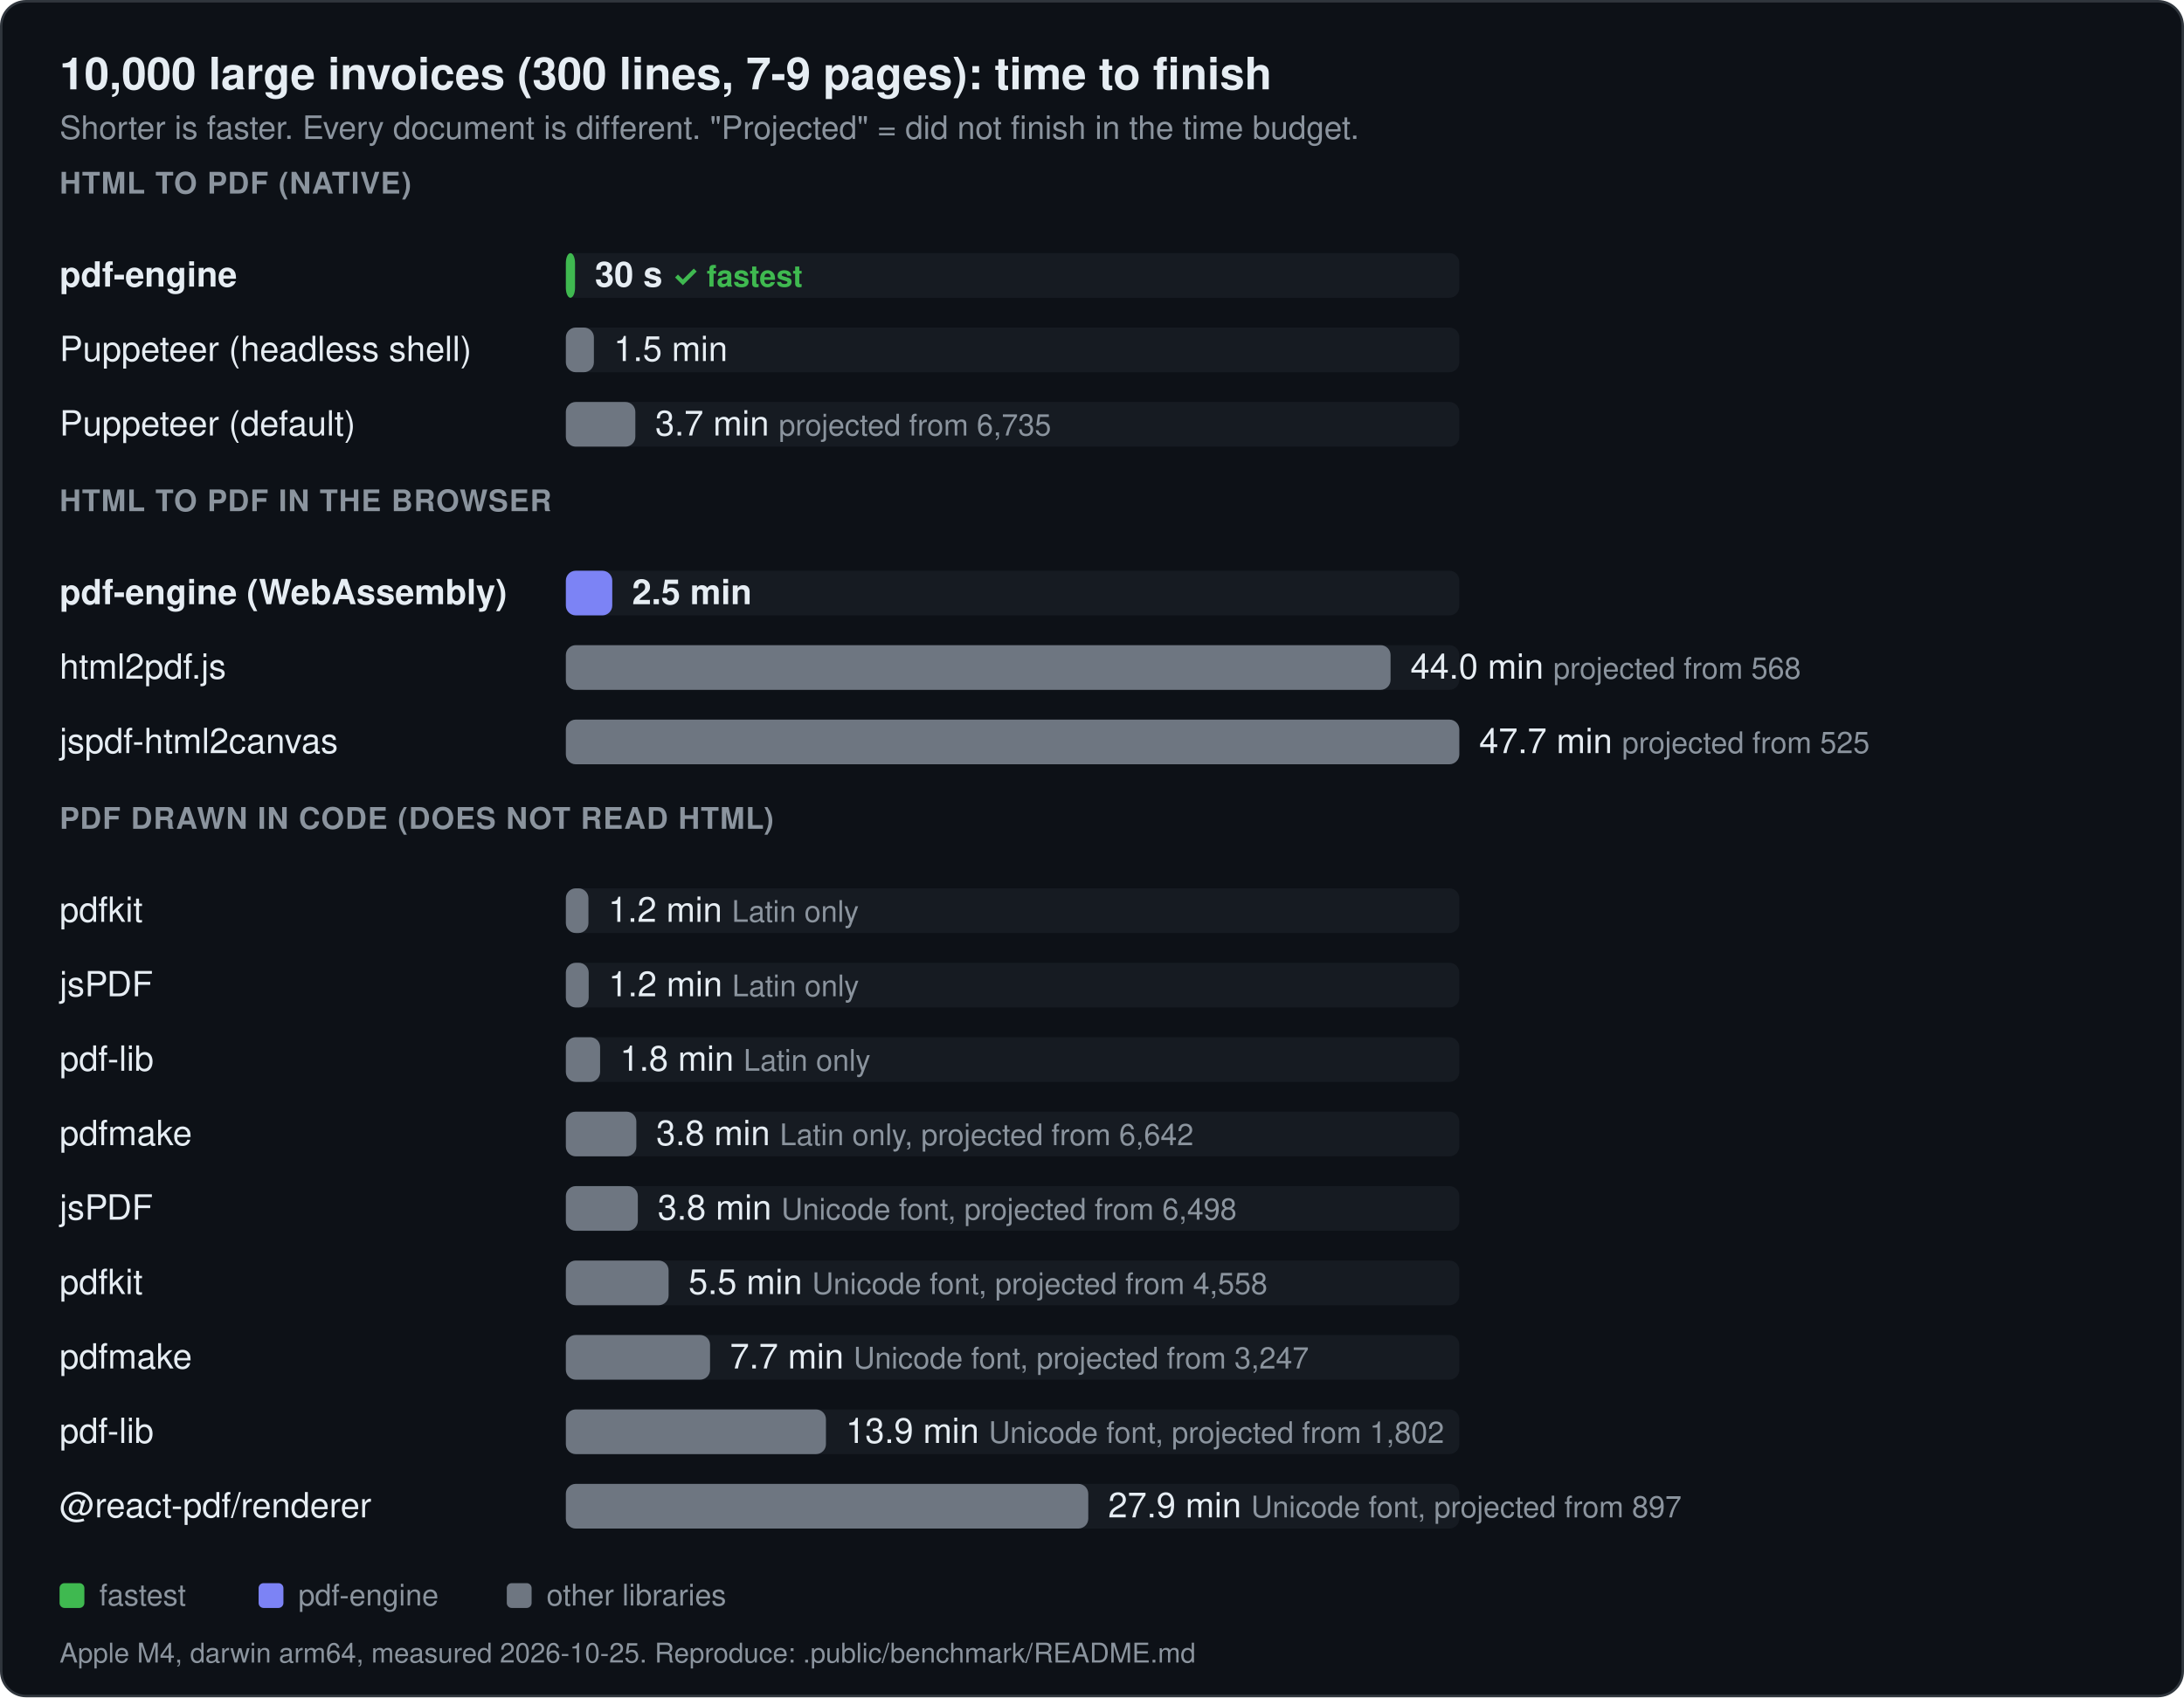
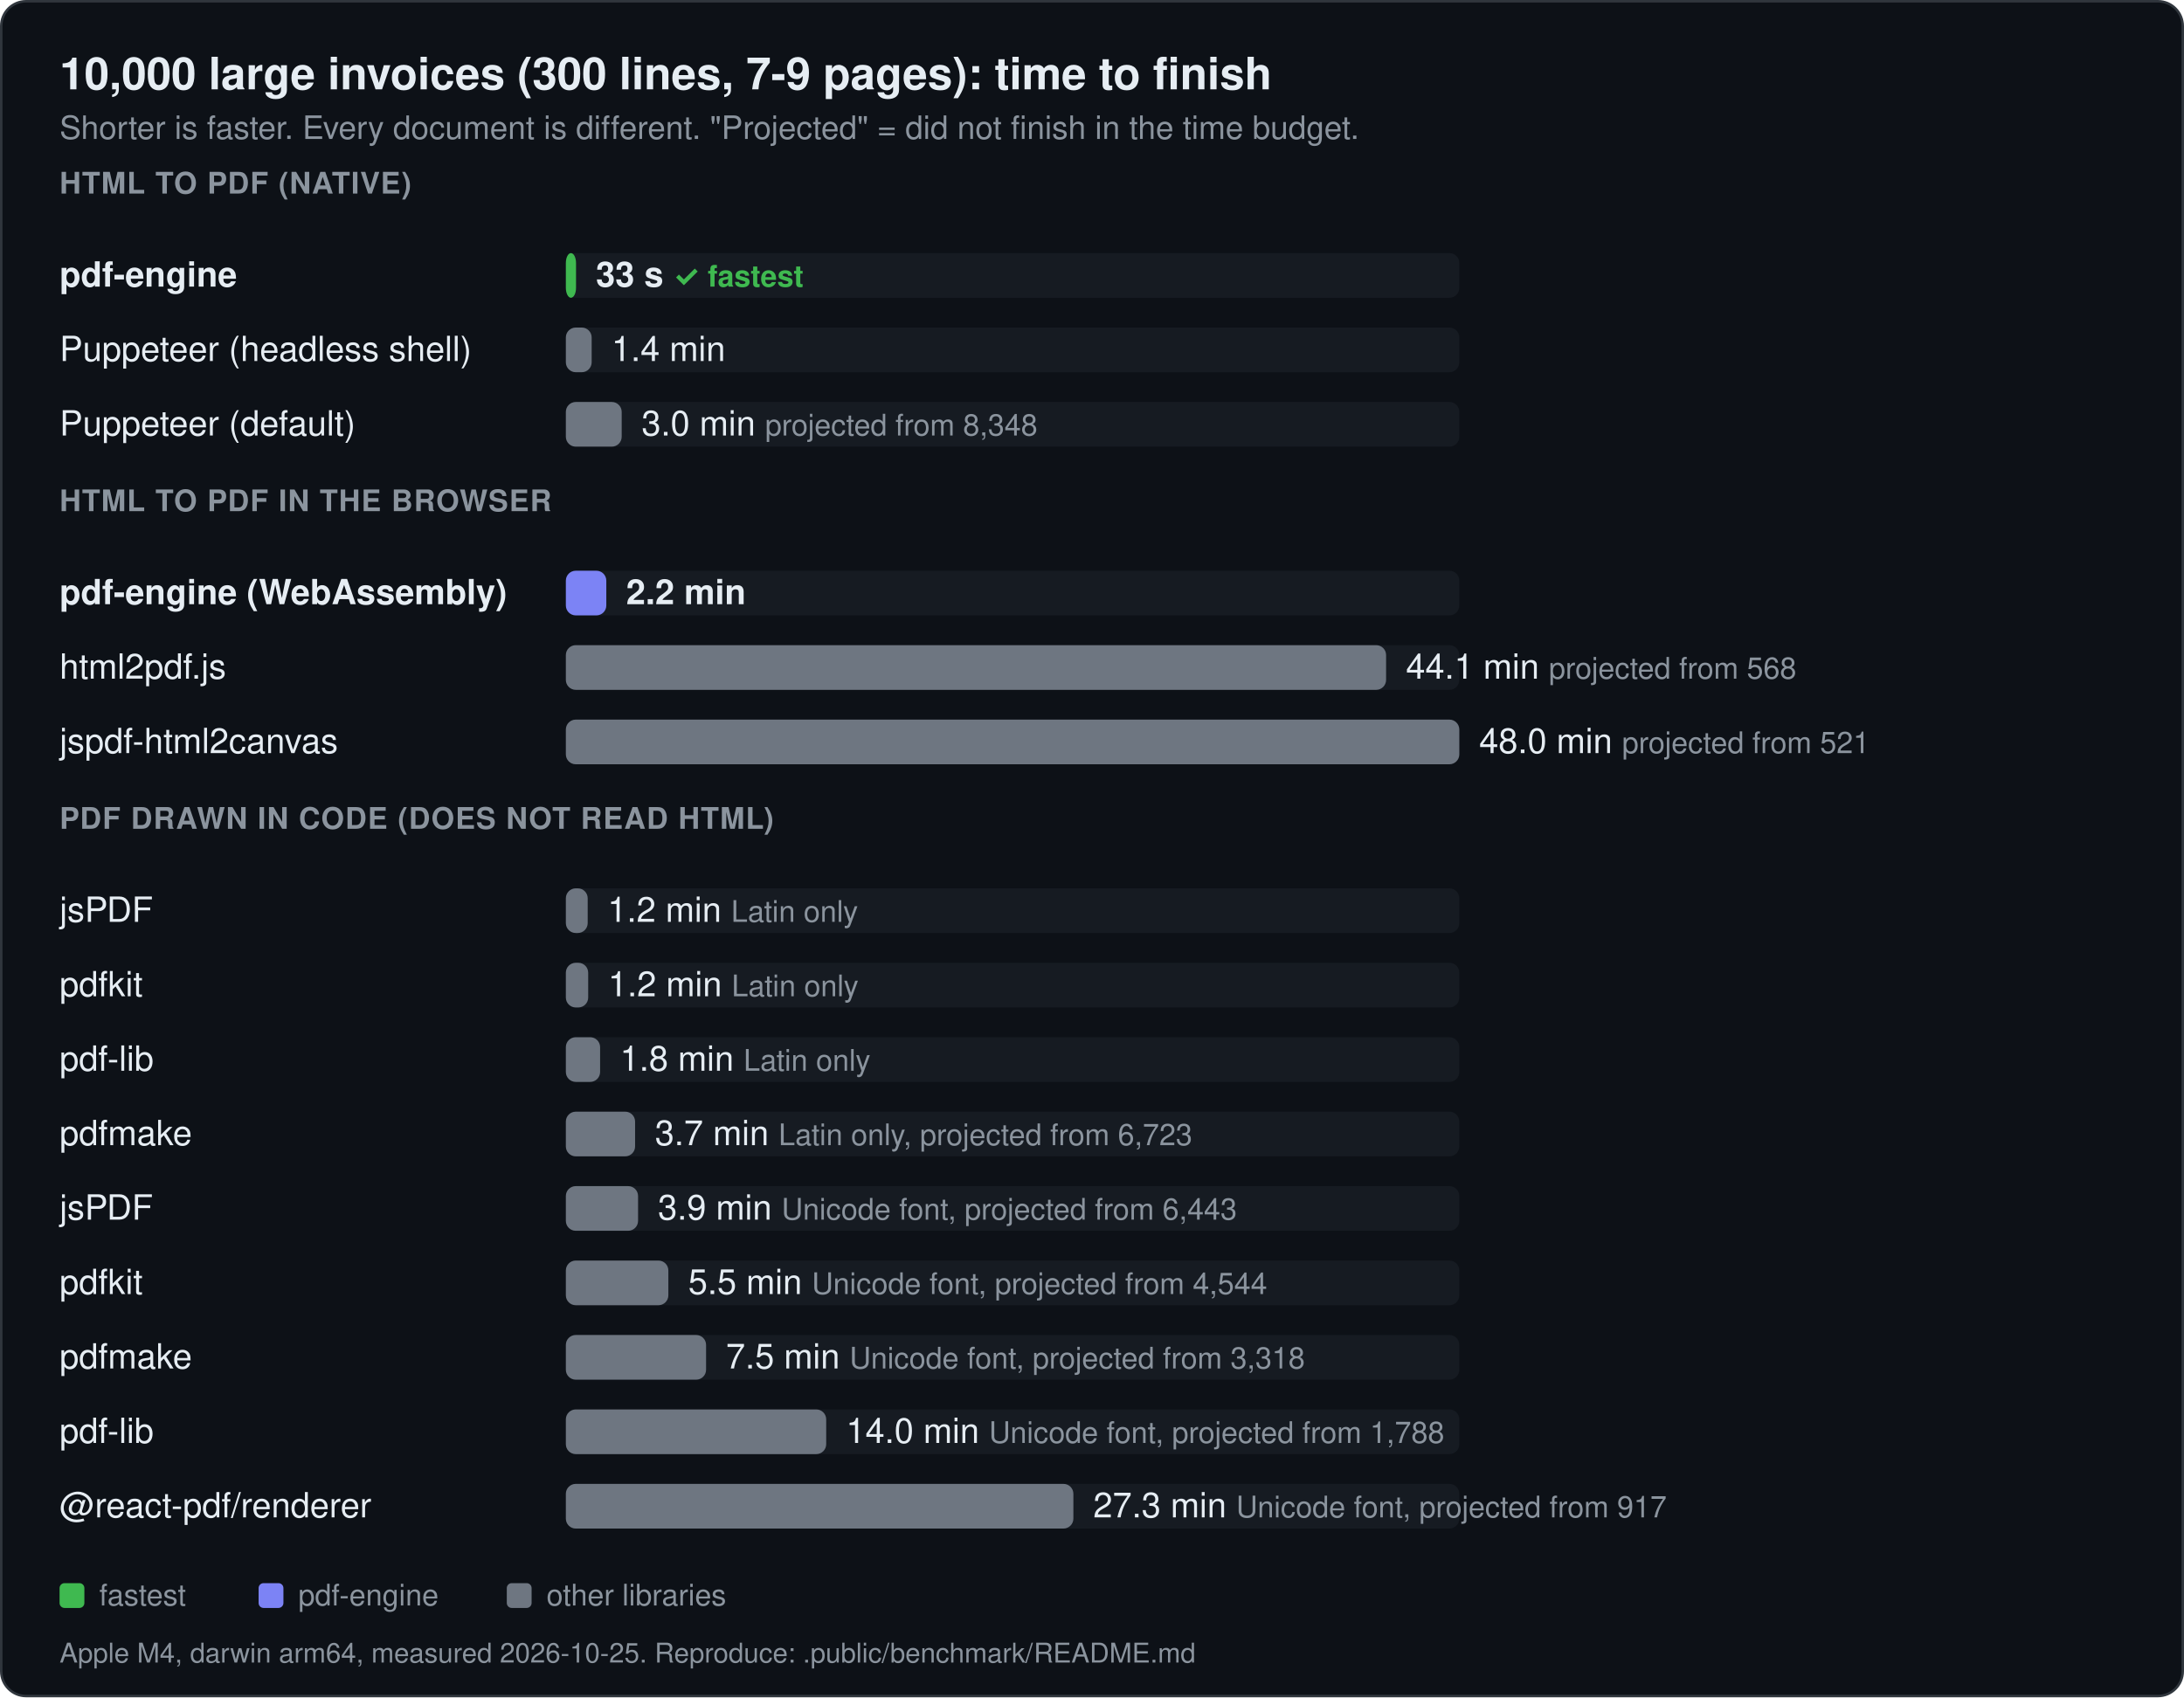
<svg xmlns="http://www.w3.org/2000/svg" width="880" height="684" viewBox="0 0 880 684" role="img" aria-labelledby="t d" font-family="-apple-system, BlinkMacSystemFont, 'Segoe UI', Helvetica, Arial, sans-serif">
  <rect x="0.5" y="0.5" width="879" height="683" rx="10" fill="#0d1117" stroke="#30363d" />
  <text x="24" y="36" font-size="18" font-weight="700" fill="#e6edf3">10,000 large invoices (300 lines, 7-9 pages): time to finish</text>
  <text x="24" y="56" font-size="13" fill="#8b949e">Shorter is faster. Every document is different. "Projected" = did not finish in the time budget.</text>
  <text x="24" y="78" font-size="12" font-weight="600" fill="#8b949e" letter-spacing="0.4">HTML TO PDF (NATIVE)</text>
  <text x="24" y="115.5" font-size="14" fill="#e6edf3" font-weight="700">pdf-engine</text>
  <rect x="228" y="102" width="360" height="18" rx="4" fill="#161b22" />
-   <rect x="228" y="102" width="3.7" height="18" rx="4" fill="#3fb950" />
-   <text x="239.7" y="115.5" font-size="14" fill="#e6edf3" font-weight="700">30 s <tspan fill="#3fb950" font-weight="700" font-size="12">✓ fastest</tspan>
+   <rect x="228" y="102" width="4.1" height="18" rx="4" fill="#3fb950" />
+   <text x="240.1" y="115.5" font-size="14" fill="#e6edf3" font-weight="700">33 s <tspan fill="#3fb950" font-weight="700" font-size="12">✓ fastest</tspan>
  </text>
  <text x="24" y="145.5" font-size="14" fill="#e6edf3" font-weight="400">Puppeteer (headless shell)</text>
  <rect x="228" y="132" width="360" height="18" rx="4" fill="#161b22" />
-   <rect x="228" y="132" width="11.3" height="18" rx="4" fill="#6e7681" />
-   <text x="247.3" y="145.5" font-size="14" fill="#e6edf3" font-weight="500">1.5 min</text>
+   <rect x="228" y="132" width="10.4" height="18" rx="4" fill="#6e7681" />
+   <text x="246.4" y="145.5" font-size="14" fill="#e6edf3" font-weight="500">1.4 min</text>
  <text x="24" y="175.5" font-size="14" fill="#e6edf3" font-weight="400">Puppeteer (default)</text>
  <rect x="228" y="162" width="360" height="18" rx="4" fill="#161b22" />
-   <rect x="228" y="162" width="28.0" height="18" rx="4" fill="#6e7681" />
-   <text x="264.0" y="175.5" font-size="14" fill="#e6edf3" font-weight="500">3.7 min <tspan fill="#8b949e" font-weight="400" font-size="12">projected from 6,735</tspan>
+   <rect x="228" y="162" width="22.5" height="18" rx="4" fill="#6e7681" />
+   <text x="258.5" y="175.5" font-size="14" fill="#e6edf3" font-weight="500">3.0 min <tspan fill="#8b949e" font-weight="400" font-size="12">projected from 8,348</tspan>
  </text>
  <text x="24" y="206" font-size="12" font-weight="600" fill="#8b949e" letter-spacing="0.4">HTML TO PDF IN THE BROWSER</text>
  <text x="24" y="243.5" font-size="14" fill="#e6edf3" font-weight="700">pdf-engine (WebAssembly)</text>
  <rect x="228" y="230" width="360" height="18" rx="4" fill="#161b22" />
-   <rect x="228" y="230" width="18.7" height="18" rx="4" fill="#7c83f5" />
-   <text x="254.7" y="243.5" font-size="14" fill="#e6edf3" font-weight="700">2.5 min</text>
+   <rect x="228" y="230" width="16.3" height="18" rx="4" fill="#7c83f5" />
+   <text x="252.3" y="243.5" font-size="14" fill="#e6edf3" font-weight="700">2.2 min</text>
  <text x="24" y="273.5" font-size="14" fill="#e6edf3" font-weight="400">html2pdf.js</text>
  <rect x="228" y="260" width="360" height="18" rx="4" fill="#161b22" />
-   <rect x="228" y="260" width="332.3" height="18" rx="4" fill="#6e7681" />
-   <text x="568.3" y="273.5" font-size="14" fill="#e6edf3" font-weight="500">44.0 min <tspan fill="#8b949e" font-weight="400" font-size="12">projected from 568</tspan>
+   <rect x="228" y="260" width="330.5" height="18" rx="4" fill="#6e7681" />
+   <text x="566.5" y="273.5" font-size="14" fill="#e6edf3" font-weight="500">44.1 min <tspan fill="#8b949e" font-weight="400" font-size="12">projected from 568</tspan>
  </text>
  <text x="24" y="303.5" font-size="14" fill="#e6edf3" font-weight="400">jspdf-html2canvas</text>
  <rect x="228" y="290" width="360" height="18" rx="4" fill="#161b22" />
  <rect x="228" y="290" width="360.0" height="18" rx="4" fill="#6e7681" />
-   <text x="596.0" y="303.5" font-size="14" fill="#e6edf3" font-weight="500">47.7 min <tspan fill="#8b949e" font-weight="400" font-size="12">projected from 525</tspan>
+   <text x="596.0" y="303.5" font-size="14" fill="#e6edf3" font-weight="500">48.0 min <tspan fill="#8b949e" font-weight="400" font-size="12">projected from 521</tspan>
  </text>
  <text x="24" y="334" font-size="12" font-weight="600" fill="#8b949e" letter-spacing="0.4">PDF DRAWN IN CODE (DOES NOT READ HTML)</text>
-   <text x="24" y="371.5" font-size="14" fill="#e6edf3" font-weight="400">pdfkit</text>
+   <text x="24" y="371.5" font-size="14" fill="#e6edf3" font-weight="400">jsPDF</text>
  <rect x="228" y="358" width="360" height="18" rx="4" fill="#161b22" />
-   <rect x="228" y="358" width="9.1" height="18" rx="4" fill="#6e7681" />
-   <text x="245.1" y="371.5" font-size="14" fill="#e6edf3" font-weight="500">1.2 min <tspan fill="#8b949e" font-weight="400" font-size="12">Latin only</tspan>
+   <rect x="228" y="358" width="8.8" height="18" rx="4" fill="#6e7681" />
+   <text x="244.8" y="371.5" font-size="14" fill="#e6edf3" font-weight="500">1.2 min <tspan fill="#8b949e" font-weight="400" font-size="12">Latin only</tspan>
  </text>
-   <text x="24" y="401.5" font-size="14" fill="#e6edf3" font-weight="400">jsPDF</text>
+   <text x="24" y="401.5" font-size="14" fill="#e6edf3" font-weight="400">pdfkit</text>
  <rect x="228" y="388" width="360" height="18" rx="4" fill="#161b22" />
-   <rect x="228" y="388" width="9.2" height="18" rx="4" fill="#6e7681" />
-   <text x="245.2" y="401.5" font-size="14" fill="#e6edf3" font-weight="500">1.2 min <tspan fill="#8b949e" font-weight="400" font-size="12">Latin only</tspan>
+   <rect x="228" y="388" width="9.0" height="18" rx="4" fill="#6e7681" />
+   <text x="245.0" y="401.5" font-size="14" fill="#e6edf3" font-weight="500">1.2 min <tspan fill="#8b949e" font-weight="400" font-size="12">Latin only</tspan>
  </text>
  <text x="24" y="431.5" font-size="14" fill="#e6edf3" font-weight="400">pdf-lib</text>
  <rect x="228" y="418" width="360" height="18" rx="4" fill="#161b22" />
  <rect x="228" y="418" width="13.8" height="18" rx="4" fill="#6e7681" />
  <text x="249.8" y="431.5" font-size="14" fill="#e6edf3" font-weight="500">1.8 min <tspan fill="#8b949e" font-weight="400" font-size="12">Latin only</tspan>
  </text>
  <text x="24" y="461.5" font-size="14" fill="#e6edf3" font-weight="400">pdfmake</text>
  <rect x="228" y="448" width="360" height="18" rx="4" fill="#161b22" />
-   <rect x="228" y="448" width="28.4" height="18" rx="4" fill="#6e7681" />
-   <text x="264.4" y="461.5" font-size="14" fill="#e6edf3" font-weight="500">3.8 min <tspan fill="#8b949e" font-weight="400" font-size="12">Latin only, projected from 6,642</tspan>
+   <rect x="228" y="448" width="27.9" height="18" rx="4" fill="#6e7681" />
+   <text x="263.9" y="461.5" font-size="14" fill="#e6edf3" font-weight="500">3.7 min <tspan fill="#8b949e" font-weight="400" font-size="12">Latin only, projected from 6,723</tspan>
  </text>
  <text x="24" y="491.5" font-size="14" fill="#e6edf3" font-weight="400">jsPDF</text>
  <rect x="228" y="478" width="360" height="18" rx="4" fill="#161b22" />
-   <rect x="228" y="478" width="29.0" height="18" rx="4" fill="#6e7681" />
-   <text x="265.0" y="491.5" font-size="14" fill="#e6edf3" font-weight="500">3.8 min <tspan fill="#8b949e" font-weight="400" font-size="12">Unicode font, projected from 6,498</tspan>
+   <rect x="228" y="478" width="29.1" height="18" rx="4" fill="#6e7681" />
+   <text x="265.1" y="491.5" font-size="14" fill="#e6edf3" font-weight="500">3.9 min <tspan fill="#8b949e" font-weight="400" font-size="12">Unicode font, projected from 6,443</tspan>
  </text>
  <text x="24" y="521.5" font-size="14" fill="#e6edf3" font-weight="400">pdfkit</text>
  <rect x="228" y="508" width="360" height="18" rx="4" fill="#161b22" />
-   <rect x="228" y="508" width="41.4" height="18" rx="4" fill="#6e7681" />
-   <text x="277.4" y="521.5" font-size="14" fill="#e6edf3" font-weight="500">5.5 min <tspan fill="#8b949e" font-weight="400" font-size="12">Unicode font, projected from 4,558</tspan>
+   <rect x="228" y="508" width="41.3" height="18" rx="4" fill="#6e7681" />
+   <text x="277.3" y="521.5" font-size="14" fill="#e6edf3" font-weight="500">5.5 min <tspan fill="#8b949e" font-weight="400" font-size="12">Unicode font, projected from 4,544</tspan>
  </text>
  <text x="24" y="551.5" font-size="14" fill="#e6edf3" font-weight="400">pdfmake</text>
  <rect x="228" y="538" width="360" height="18" rx="4" fill="#161b22" />
-   <rect x="228" y="538" width="58.1" height="18" rx="4" fill="#6e7681" />
-   <text x="294.1" y="551.5" font-size="14" fill="#e6edf3" font-weight="500">7.7 min <tspan fill="#8b949e" font-weight="400" font-size="12">Unicode font, projected from 3,247</tspan>
+   <rect x="228" y="538" width="56.5" height="18" rx="4" fill="#6e7681" />
+   <text x="292.5" y="551.5" font-size="14" fill="#e6edf3" font-weight="500">7.5 min <tspan fill="#8b949e" font-weight="400" font-size="12">Unicode font, projected from 3,318</tspan>
  </text>
  <text x="24" y="581.5" font-size="14" fill="#e6edf3" font-weight="400">pdf-lib</text>
  <rect x="228" y="568" width="360" height="18" rx="4" fill="#161b22" />
-   <rect x="228" y="568" width="104.8" height="18" rx="4" fill="#6e7681" />
-   <text x="340.8" y="581.5" font-size="14" fill="#e6edf3" font-weight="500">13.9 min <tspan fill="#8b949e" font-weight="400" font-size="12">Unicode font, projected from 1,802</tspan>
+   <rect x="228" y="568" width="104.9" height="18" rx="4" fill="#6e7681" />
+   <text x="340.9" y="581.5" font-size="14" fill="#e6edf3" font-weight="500">14.0 min <tspan fill="#8b949e" font-weight="400" font-size="12">Unicode font, projected from 1,788</tspan>
  </text>
  <text x="24" y="611.5" font-size="14" fill="#e6edf3" font-weight="400">@react-pdf/renderer</text>
  <rect x="228" y="598" width="360" height="18" rx="4" fill="#161b22" />
-   <rect x="228" y="598" width="210.5" height="18" rx="4" fill="#6e7681" />
-   <text x="446.5" y="611.5" font-size="14" fill="#e6edf3" font-weight="500">27.9 min <tspan fill="#8b949e" font-weight="400" font-size="12">Unicode font, projected from 897</tspan>
+   <rect x="228" y="598" width="204.5" height="18" rx="4" fill="#6e7681" />
+   <text x="440.5" y="611.5" font-size="14" fill="#e6edf3" font-weight="500">27.3 min <tspan fill="#8b949e" font-weight="400" font-size="12">Unicode font, projected from 917</tspan>
  </text>
  <rect x="24" y="638" width="10" height="10" rx="2" fill="#3fb950" />
  <text x="40" y="647" font-size="12" fill="#8b949e">fastest</text>
  <rect x="104.2" y="638" width="10" height="10" rx="2" fill="#7c83f5" />
  <text x="120.2" y="647" font-size="12" fill="#8b949e">pdf-engine</text>
  <rect x="204.2" y="638" width="10" height="10" rx="2" fill="#6e7681" />
  <text x="220.2" y="647" font-size="12" fill="#8b949e">other libraries</text>
  <text x="24" y="670" font-size="11" fill="#8b949e">Apple M4, darwin arm64, measured 2026-10-25. Reproduce: .public/benchmark/README.md</text>
</svg>
